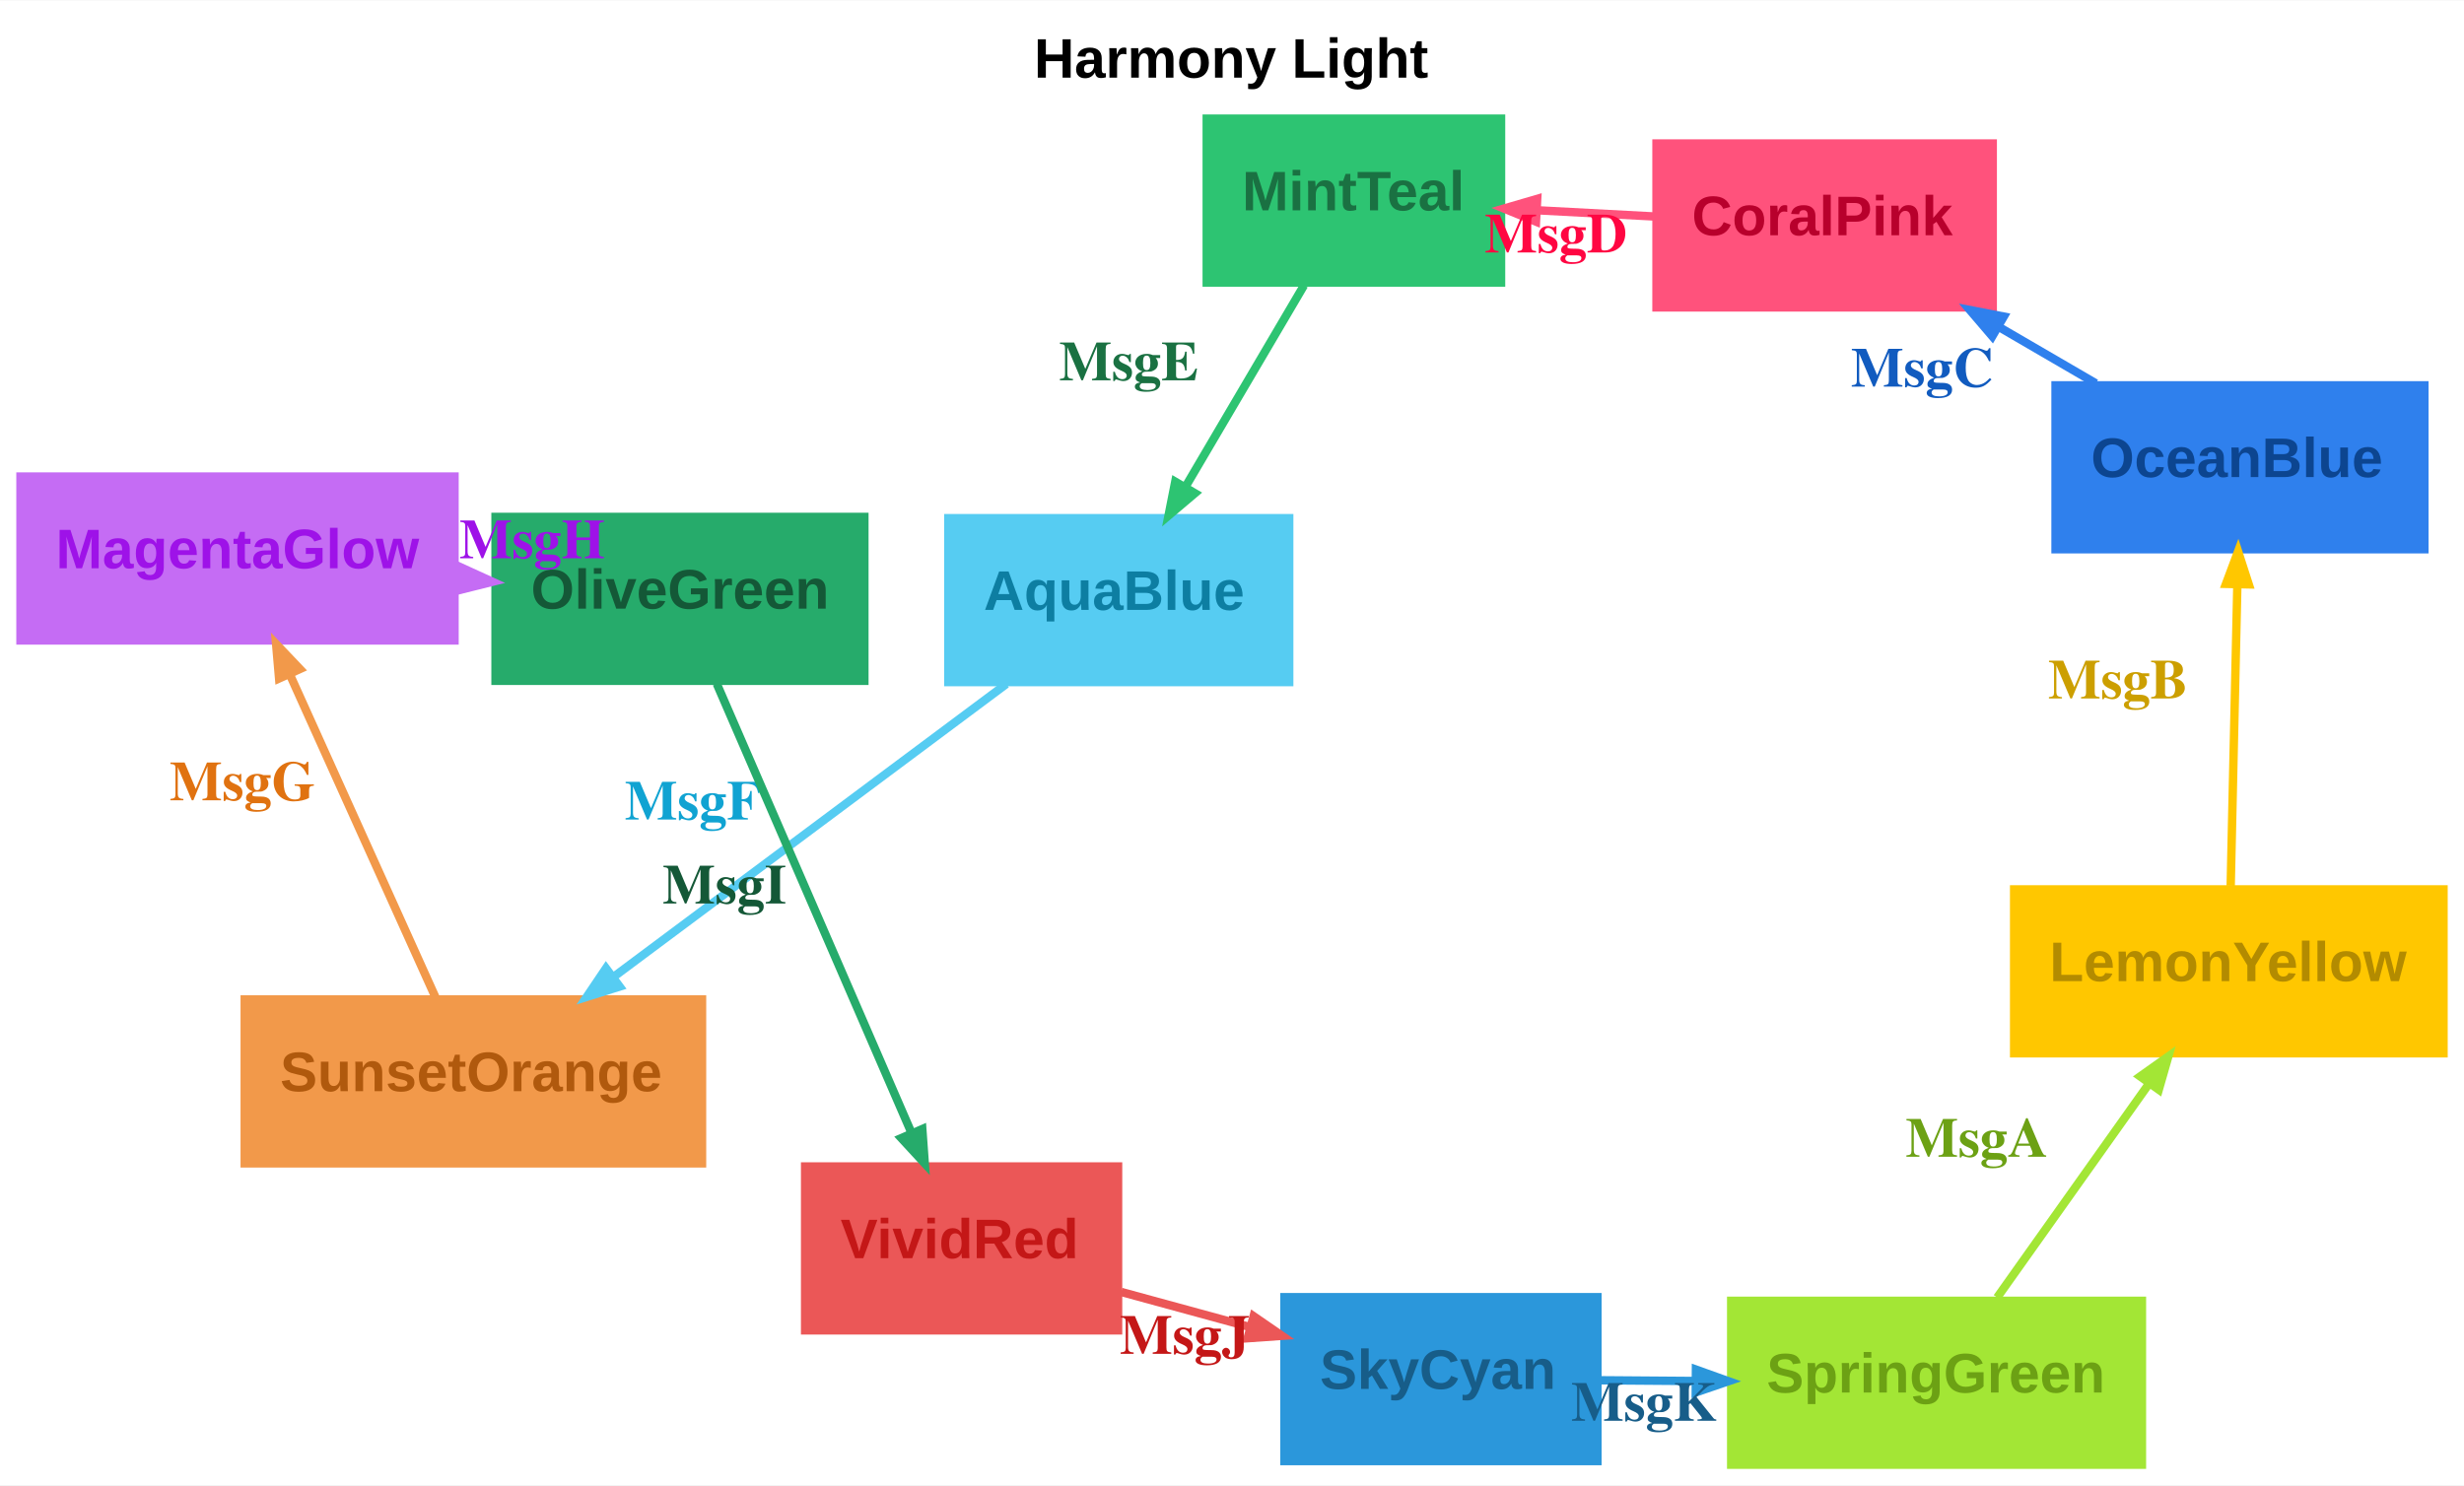
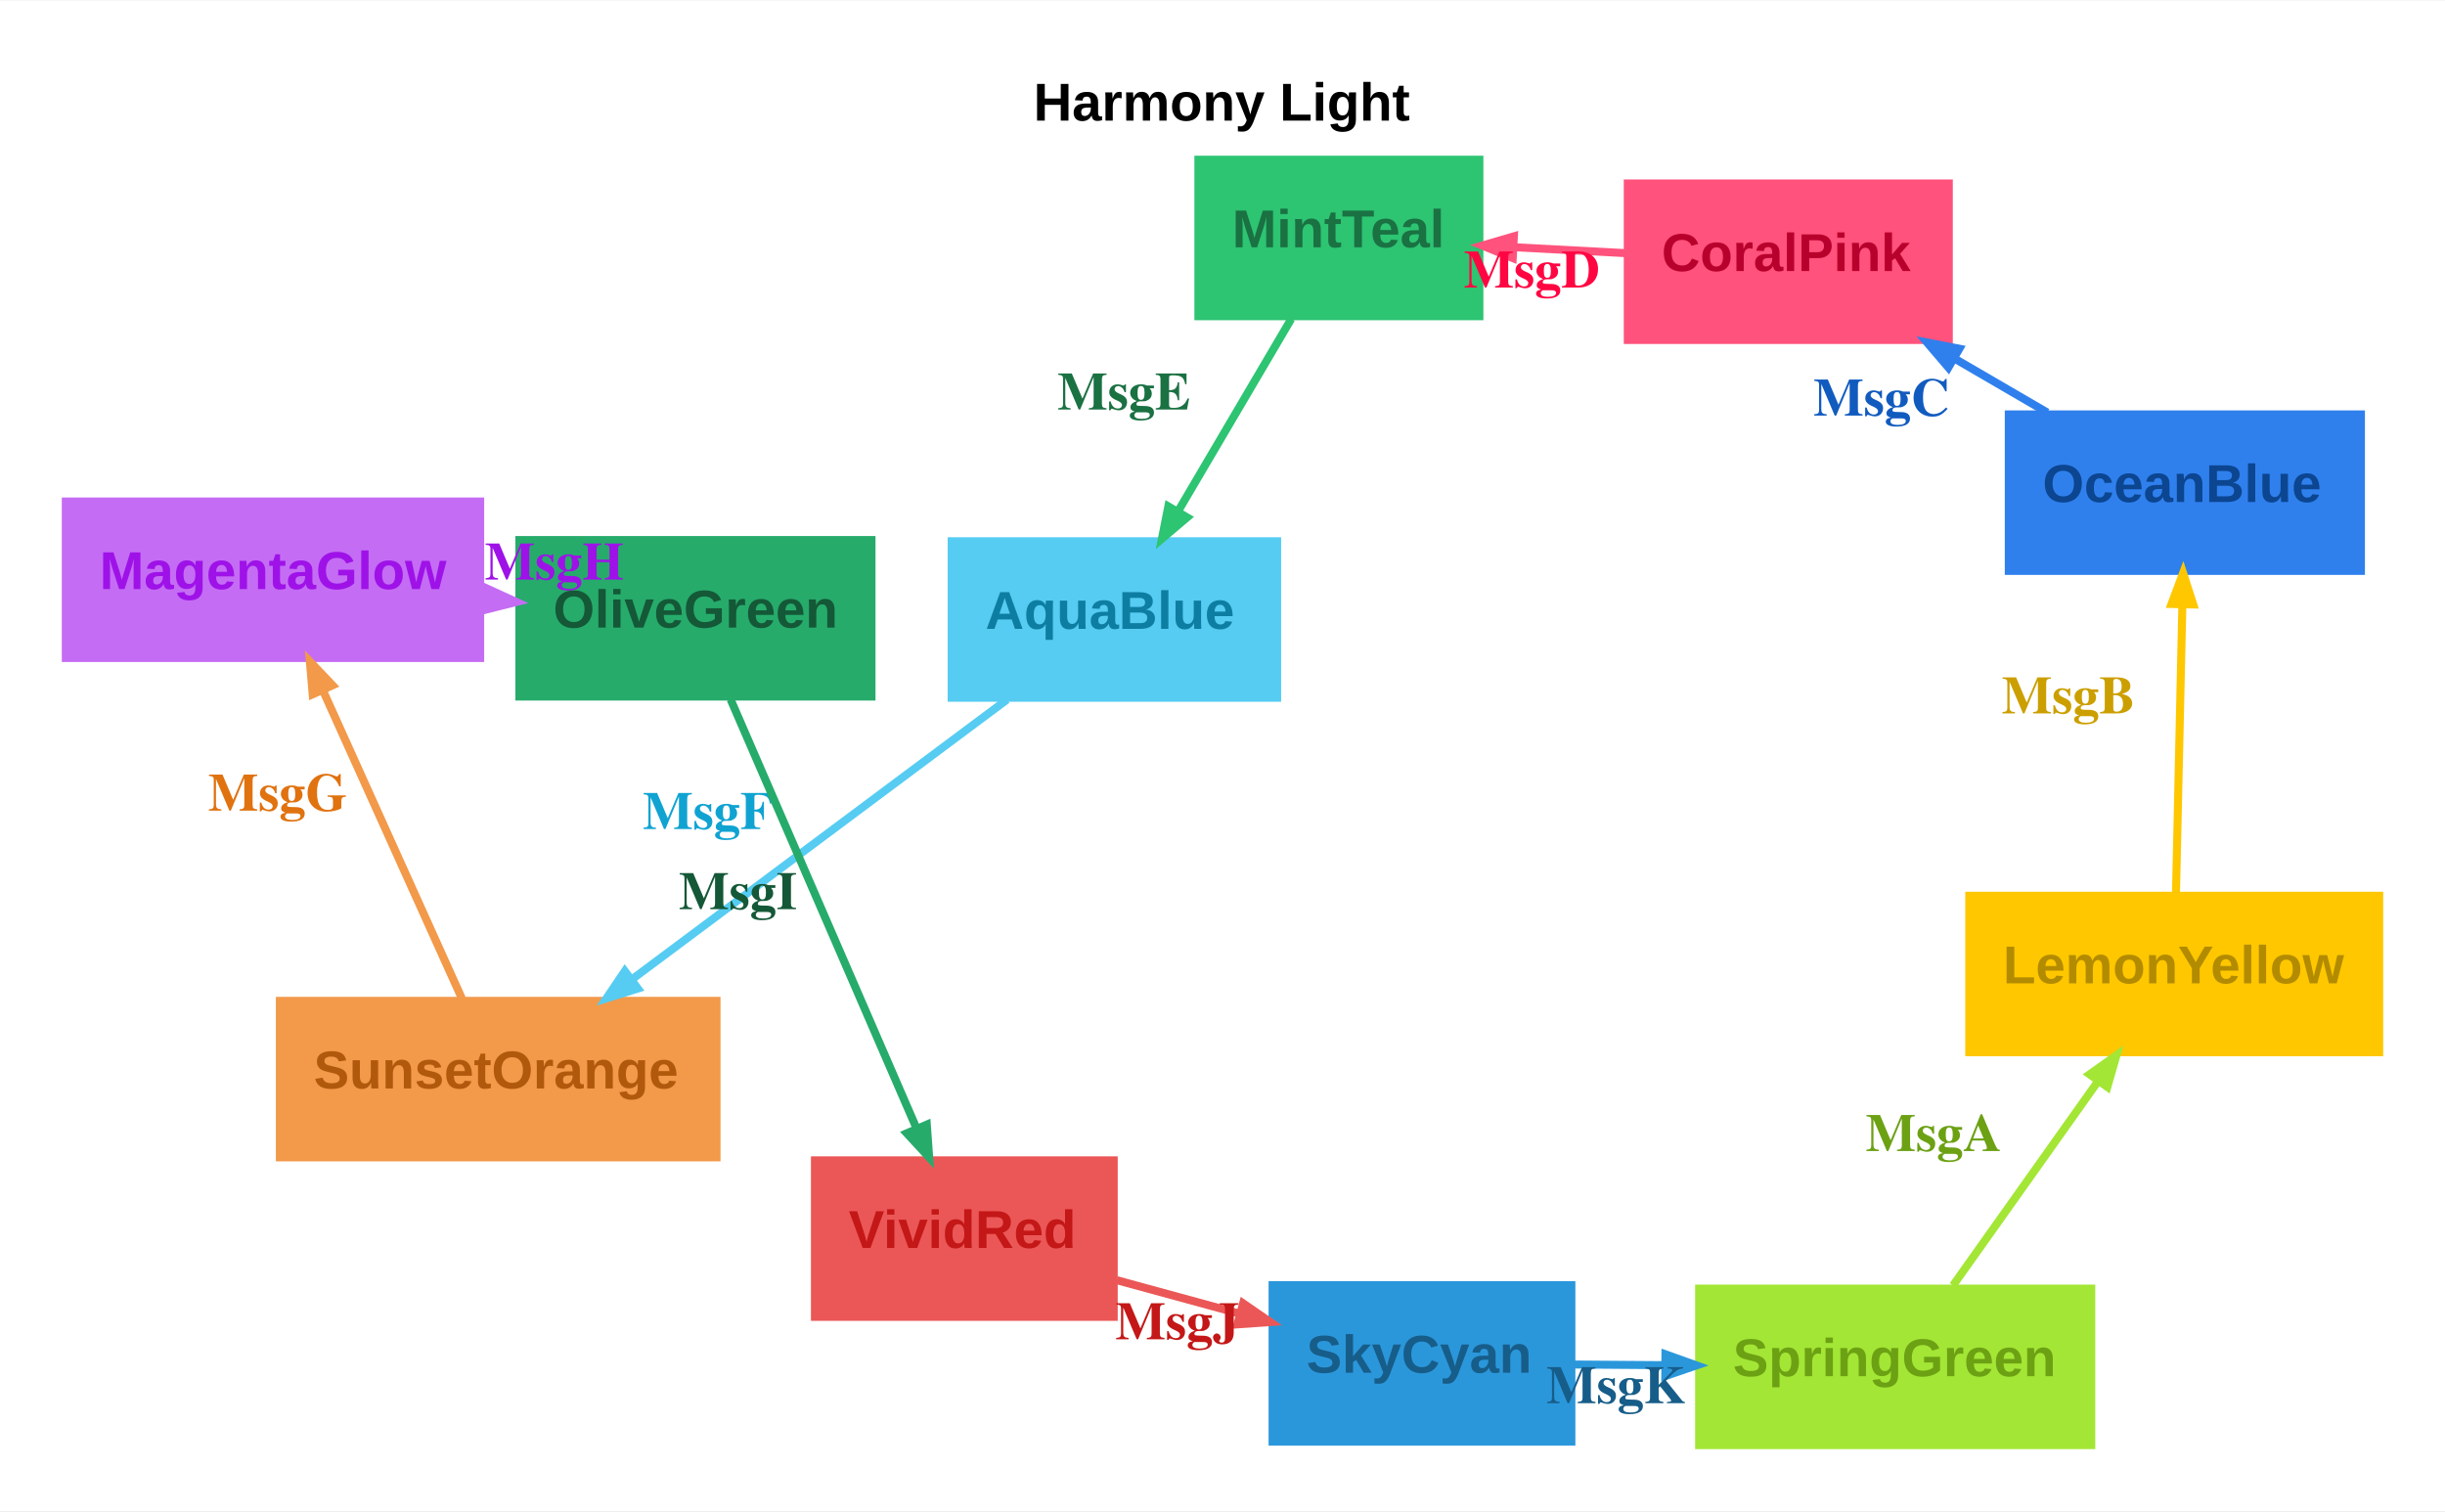
- <svg xmlns="http://www.w3.org/2000/svg" width="529pt" height="319pt" viewBox="0.00 0.00 529.11 318.90">
-   <g id="graph0" class="graph" transform="scale(1 1) rotate(0) translate(4 314.9)">
-     <polygon fill="#ffffff" stroke="transparent" points="-4,4 -4,-314.9 525.11,-314.9 525.11,4 -4,4" />
+ <svg xmlns="http://www.w3.org/2000/svg" width="550pt" height="340pt" viewBox="0.00 0.00 549.91 339.70">
+   <g id="graph0" class="graph" transform="scale(1 1) rotate(0) translate(14.4 325.3)">
+     <polygon fill="#ffffff" stroke="transparent" points="-14.4,14.4 -14.4,-325.3 535.51,-325.3 535.51,14.4 -14.4,14.4" />
    <text text-anchor="start" x="218.05" y="-298.3" font-family="Arial" font-weight="bold" font-size="12.00" fill="#000000">Harmony Light</text>
    <g id="node1" class="node">
      <polygon fill="#a3e635" stroke="#a3e635" points="456.35,-36 367.35,-36 367.35,0 456.35,0 456.35,-36" />
      <text text-anchor="start" x="375.35" y="-15.9" font-family="Arial" font-weight="bold" font-size="12.00" fill="#6ca114">SpringGreen</text>
    </g>
    <g id="node2" class="node">
      <polygon fill="#ffc700" stroke="#ffc700" points="521.11,-124.36 428.11,-124.36 428.11,-88.36 521.11,-88.36 521.11,-124.36" />
      <text text-anchor="start" x="436.11" y="-104.26" font-family="Arial" font-weight="bold" font-size="12.00" fill="#b38b00">LemonYellow</text>
    </g>
    <g id="edge1" class="edge">
      <path fill="none" stroke="#a3e635" stroke-width="1.8" d="M424.86,-36.31C434.28,-49.58 447.12,-67.66 457.39,-82.12" />
      <polygon fill="#a3e635" stroke="#a3e635" stroke-width="1.8" points="455.57,-83.79 461.62,-88.08 459.57,-80.95 455.57,-83.79" />
      <text text-anchor="start" x="405.2" y="-66.54" font-family="Times,serif" font-weight="bold" font-size="12.00" fill="#6ca114">MsgA</text>
    </g>
    <g id="node3" class="node">
      <polygon fill="#2f80ed" stroke="#2f80ed" points="517,-232.62 437,-232.62 437,-196.62 517,-196.62 517,-232.62" />
      <text text-anchor="start" x="445" y="-212.52" font-family="Arial" font-weight="bold" font-size="12.00" fill="#0c4590">OceanBlue</text>
    </g>
    <g id="edge2" class="edge">
      <path fill="none" stroke="#ffc700" stroke-width="1.8" d="M475.01,-124.73C475.41,-142.49 476,-169.54 476.44,-189.33" />
      <polygon fill="#ffc700" stroke="#ffc700" stroke-width="1.8" points="474,-189.58 476.6,-196.53 478.89,-189.47 474,-189.58" />
      <text text-anchor="start" x="435.81" y="-164.97" font-family="Times,serif" font-weight="bold" font-size="12.00" fill="#cc9f00">MsgB</text>
    </g>
    <g id="node4" class="node">
      <polygon fill="#ff527c" stroke="#ff527c" points="424.31,-284.56 351.31,-284.56 351.31,-248.56 424.31,-248.56 424.31,-284.56" />
      <text text-anchor="start" x="359.31" y="-264.46" font-family="Arial" font-weight="bold" font-size="12.00" fill="#b8002c">CoralPink</text>
    </g>
    <g id="edge3" class="edge">
      <path fill="none" stroke="#2f80ed" stroke-width="1.8" d="M446.06,-232.64C439.35,-236.54 432.2,-240.71 425.27,-244.74" />
      <polygon fill="#2f80ed" stroke="#2f80ed" stroke-width="1.8" points="423.82,-242.76 419,-248.4 426.28,-246.99 423.82,-242.76" />
      <text text-anchor="start" x="393.47" y="-231.95" font-family="Times,serif" font-weight="bold" font-size="12.00" fill="#115bbf">MsgC</text>
    </g>
    <g id="node5" class="node">
      <polygon fill="#2dc472" stroke="#2dc472" points="318.73,-289.9 254.73,-289.9 254.73,-253.9 318.73,-253.9 318.73,-289.9" />
      <text text-anchor="start" x="262.73" y="-269.8" font-family="Arial" font-weight="bold" font-size="12.00" fill="#1a7142">MintTeal</text>
    </g>
    <g id="edge4" class="edge">
      <path fill="none" stroke="#ff527c" stroke-width="1.8" d="M351.03,-268.5C342.99,-268.93 334.45,-269.38 326.31,-269.81" />
      <polygon fill="#ff527c" stroke="#ff527c" stroke-width="1.8" points="325.83,-267.38 318.97,-270.19 326.09,-272.27 325.83,-267.38" />
      <text text-anchor="start" x="314.81" y="-260.76" font-family="Times,serif" font-weight="bold" font-size="12.00" fill="#ff0642">MsgD</text>
    </g>
    <g id="node6" class="node">
      <polygon fill="#56ccf2" stroke="#56ccf2" points="273.24,-204.09 199.24,-204.09 199.24,-168.09 273.24,-168.09 273.24,-204.09" />
      <text text-anchor="start" x="207.24" y="-183.99" font-family="Arial" font-weight="bold" font-size="12.00" fill="#0d7ea2">AquaBlue</text>
    </g>
    <g id="edge5" class="edge">
      <path fill="none" stroke="#2dc472" stroke-width="1.8" d="M276.02,-253.7C268.59,-241.07 258.61,-224.11 250.51,-210.34" />
      <polygon fill="#2dc472" stroke="#2dc472" stroke-width="1.8" points="252.59,-209.05 246.93,-204.26 248.37,-211.53 252.59,-209.05" />
      <text text-anchor="start" x="223.43" y="-233.31" font-family="Times,serif" font-weight="bold" font-size="12.00" fill="#1a7142">MsgE</text>
    </g>
    <g id="node7" class="node">
      <polygon fill="#f2994a" stroke="#f2994a" points="147.15,-100.72 48.15,-100.72 48.15,-64.72 147.15,-64.72 147.15,-100.72" />
      <text text-anchor="start" x="56.15" y="-80.62" font-family="Arial" font-weight="bold" font-size="12.00" fill="#b0590d">SunsetOrange</text>
    </g>
    <g id="edge6" class="edge">
      <path fill="none" stroke="#56ccf2" stroke-width="1.8" d="M212.1,-168.08C188.7,-150.63 153.12,-124.09 127.85,-105.24" />
      <polygon fill="#56ccf2" stroke="#56ccf2" stroke-width="1.8" points="129.06,-103.09 121.98,-100.87 126.13,-107.02 129.06,-103.09" />
      <text text-anchor="start" x="130.16" y="-138.96" font-family="Times,serif" font-weight="bold" font-size="12.00" fill="#10a3d2">MsgF</text>
    </g>
    <g id="node8" class="node">
      <polygon fill="#c56cf4" stroke="#c56cf4" points="94,-213.03 0,-213.03 0,-177.03 94,-177.03 94,-213.03" />
      <text text-anchor="start" x="8" y="-192.93" font-family="Arial" font-weight="bold" font-size="12.00" fill="#9e12e8">MagentaGlow</text>
    </g>
    <g id="edge7" class="edge">
      <path fill="none" stroke="#f2994a" stroke-width="1.8" d="M89.52,-100.77C81.04,-119.57 67.69,-149.16 58.22,-170.16" />
      <polygon fill="#f2994a" stroke="#f2994a" stroke-width="1.8" points="55.93,-169.27 55.29,-176.66 60.4,-171.29 55.93,-169.27" />
      <text text-anchor="start" x="32.41" y="-143.1" font-family="Times,serif" font-weight="bold" font-size="12.00" fill="#e07210">MsgG</text>
    </g>
    <g id="node9" class="node">
      <polygon fill="#26ab6b" stroke="#26ab6b" points="182.01,-204.36 102.01,-204.36 102.01,-168.36 182.01,-168.36 182.01,-204.36" />
      <text text-anchor="start" x="110.01" y="-184.26" font-family="Arial" font-weight="bold" font-size="12.00" fill="#145837">OliveGreen</text>
    </g>
    <g id="edge8" class="edge">
      <path fill="none" stroke="#c56cf4" stroke-width="1.8" d="M94.23,-190.72C94.38,-190.71 94.54,-190.69 94.7,-190.68" />
      <polygon fill="#c56cf4" stroke="#c56cf4" stroke-width="1.8" points="95,-193.11 101.75,-190.03 94.55,-188.23 95,-193.11" />
      <text text-anchor="start" x="94.64" y="-195.08" font-family="Times,serif" font-weight="bold" font-size="12.00" fill="#9e12e8">MsgH</text>
    </g>
    <g id="node10" class="node">
      <polygon fill="#eb5757" stroke="#eb5757" points="236.49,-64.85 168.49,-64.85 168.49,-28.85 236.49,-28.85 236.49,-64.85" />
      <text text-anchor="start" x="176.49" y="-44.75" font-family="Arial" font-weight="bold" font-size="12.00" fill="#c41717">VividRed</text>
    </g>
    <g id="edge9" class="edge">
      <path fill="none" stroke="#26ab6b" stroke-width="1.8" d="M149.92,-168.12C160.6,-143.47 179.69,-99.44 191.69,-71.76" />
      <polygon fill="#26ab6b" stroke="#26ab6b" stroke-width="1.8" points="194.05,-72.49 194.58,-65.09 189.55,-70.54 194.05,-72.49" />
      <text text-anchor="start" x="138.28" y="-120.94" font-family="Times,serif" font-weight="bold" font-size="12.00" fill="#145837">MsgI</text>
    </g>
    <g id="node11" class="node">
      <polygon fill="#2b97db" stroke="#2b97db" points="339.42,-36.78 271.42,-36.78 271.42,-0.78 339.42,-0.78 339.42,-36.78" />
      <text text-anchor="start" x="279.42" y="-16.68" font-family="Arial" font-weight="bold" font-size="12.00" fill="#175d89">SkyCyan</text>
    </g>
    <g id="edge10" class="edge">
      <path fill="none" stroke="#eb5757" stroke-width="1.8" d="M236.77,-37.5C245.62,-35.09 255.24,-32.46 264.4,-29.96" />
      <polygon fill="#eb5757" stroke="#eb5757" stroke-width="1.8" points="265.19,-32.29 271.3,-28.08 263.9,-27.56 265.19,-32.29" />
      <text text-anchor="start" x="236.47" y="-24.21" font-family="Times,serif" font-weight="bold" font-size="12.00" fill="#c41717">MsgJ</text>
    </g>
    <g id="edge11" class="edge">
      <path fill="none" stroke="#2b97db" stroke-width="1.8" d="M339.68,-18.53C346.11,-18.48 352.96,-18.43 359.79,-18.38" />
      <polygon fill="#2b97db" stroke="#2b97db" stroke-width="1.8" points="360.18,-20.83 367.16,-18.33 360.14,-15.93 360.18,-20.83" />
      <text text-anchor="start" x="333.39" y="-9.83" font-family="Times,serif" font-weight="bold" font-size="12.00" fill="#175d89">MsgK</text>
    </g>
  </g>
</svg>
